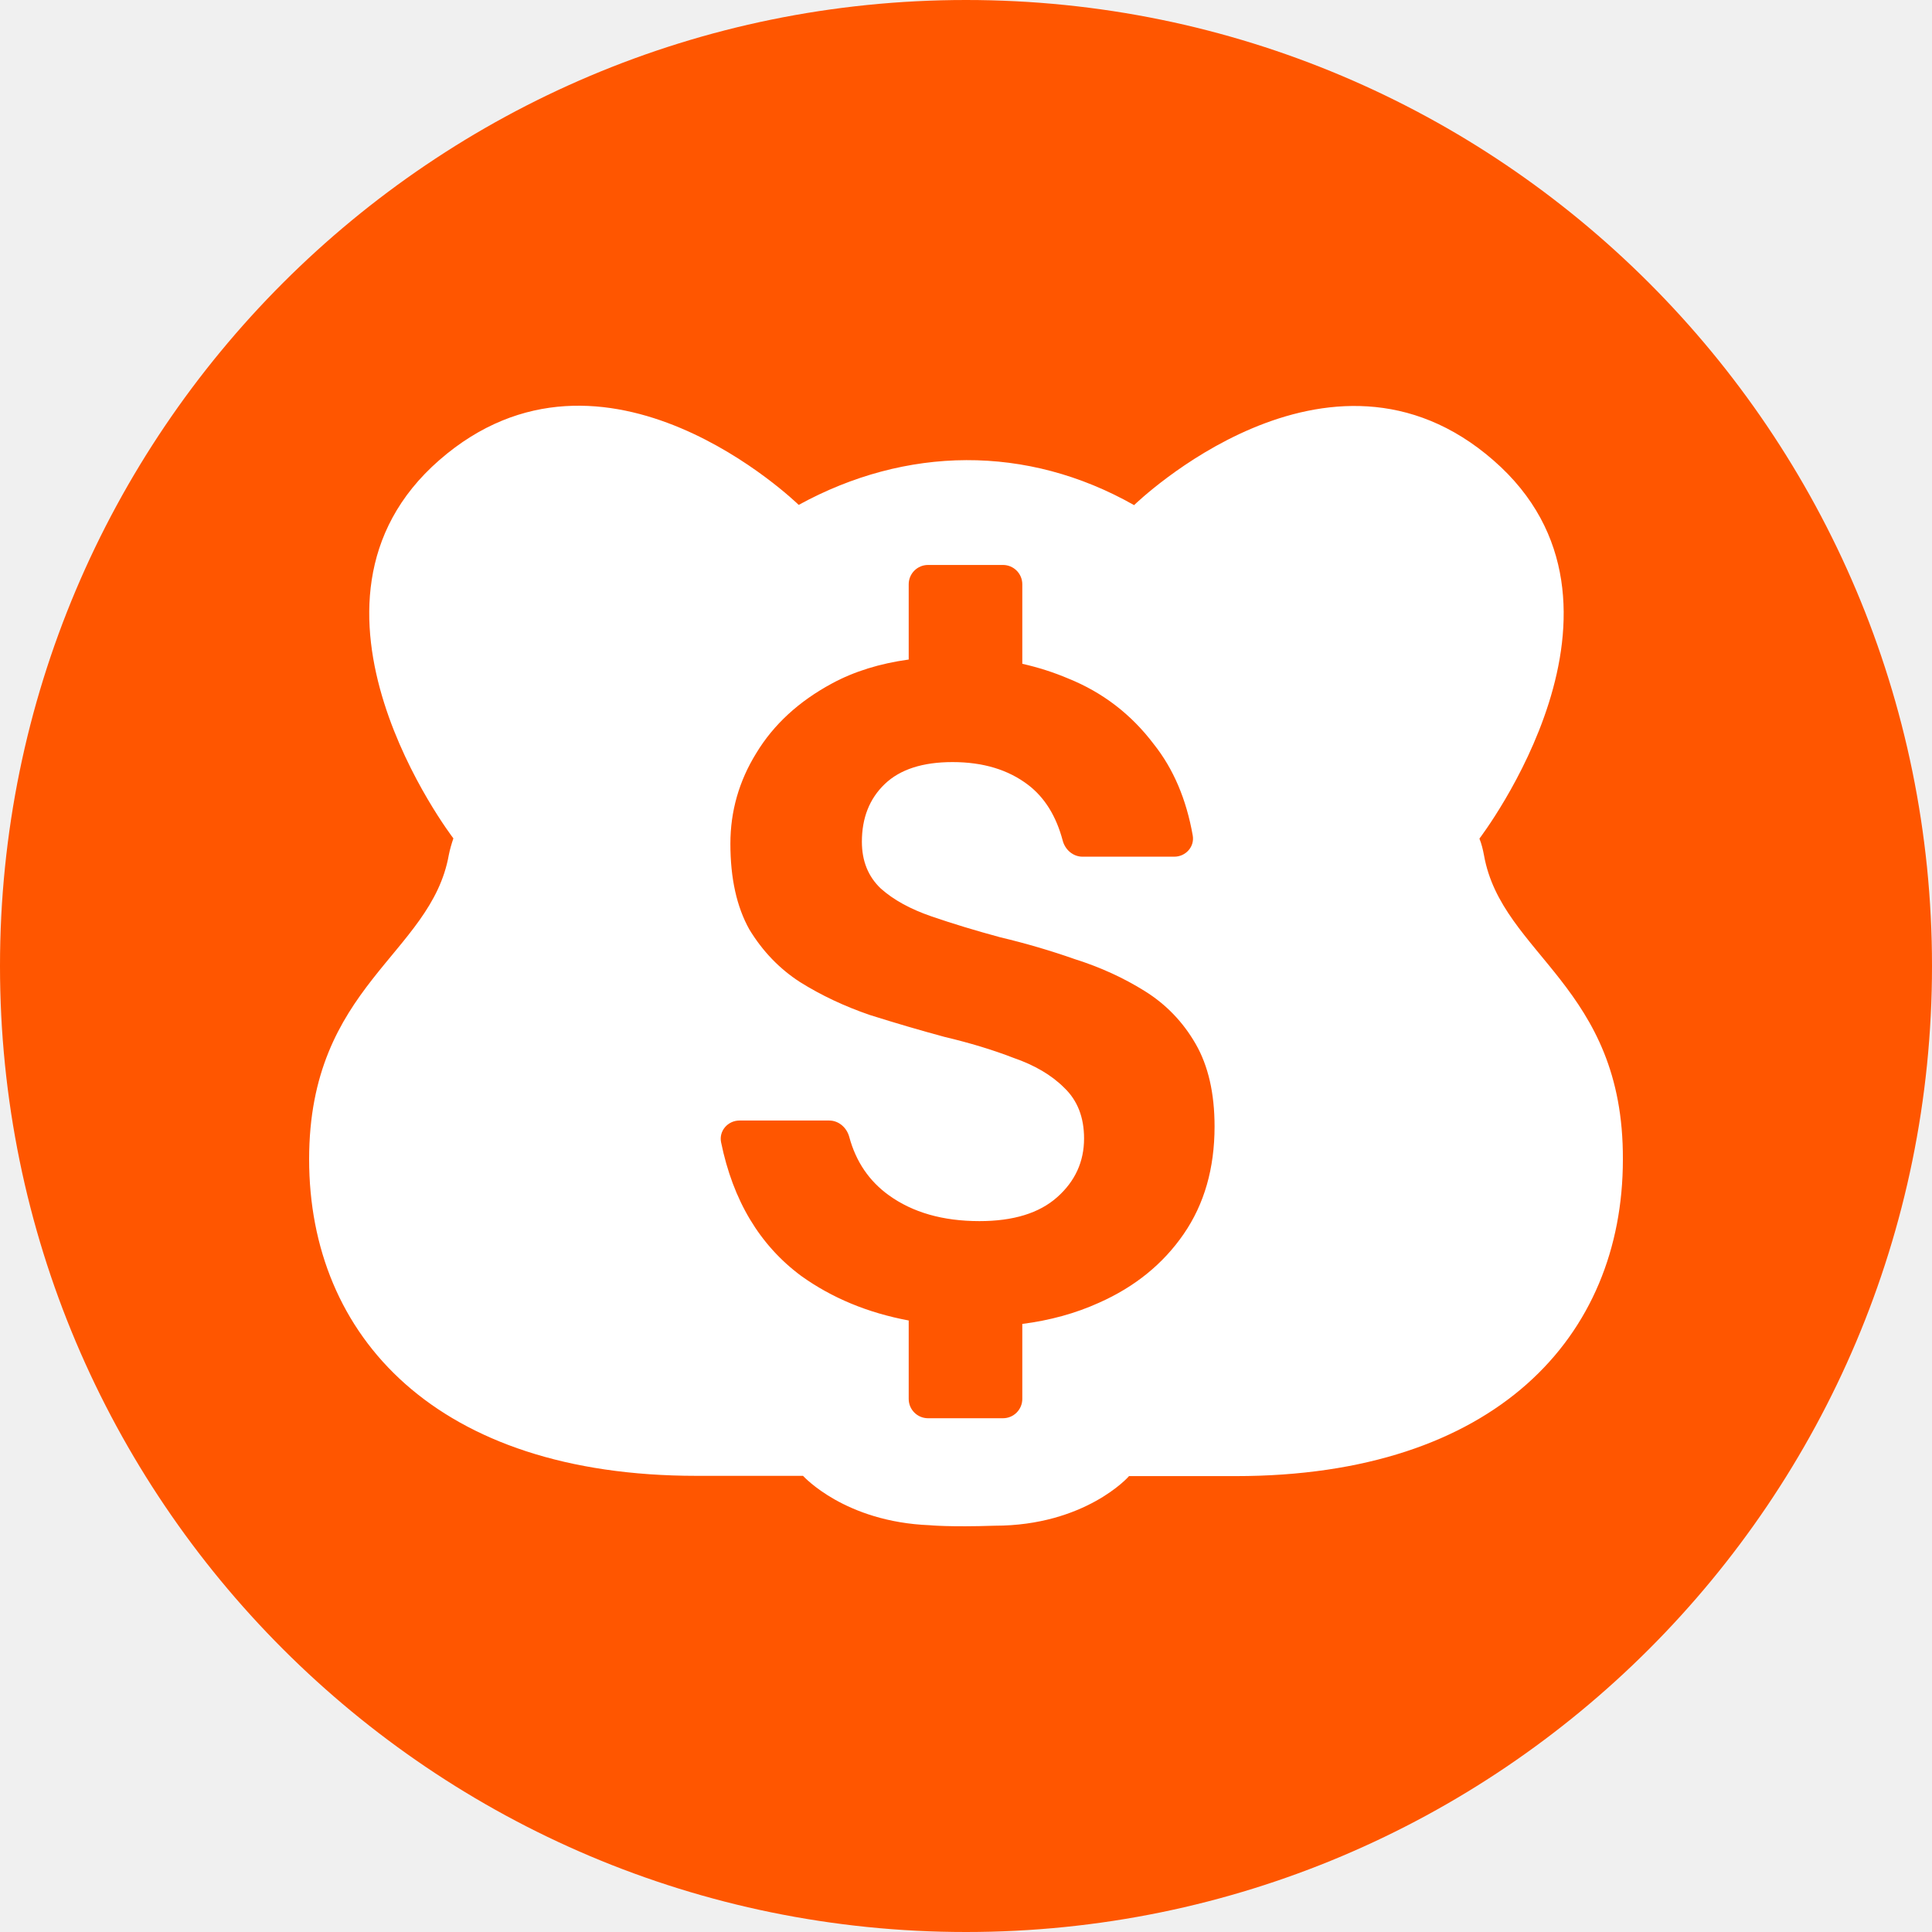
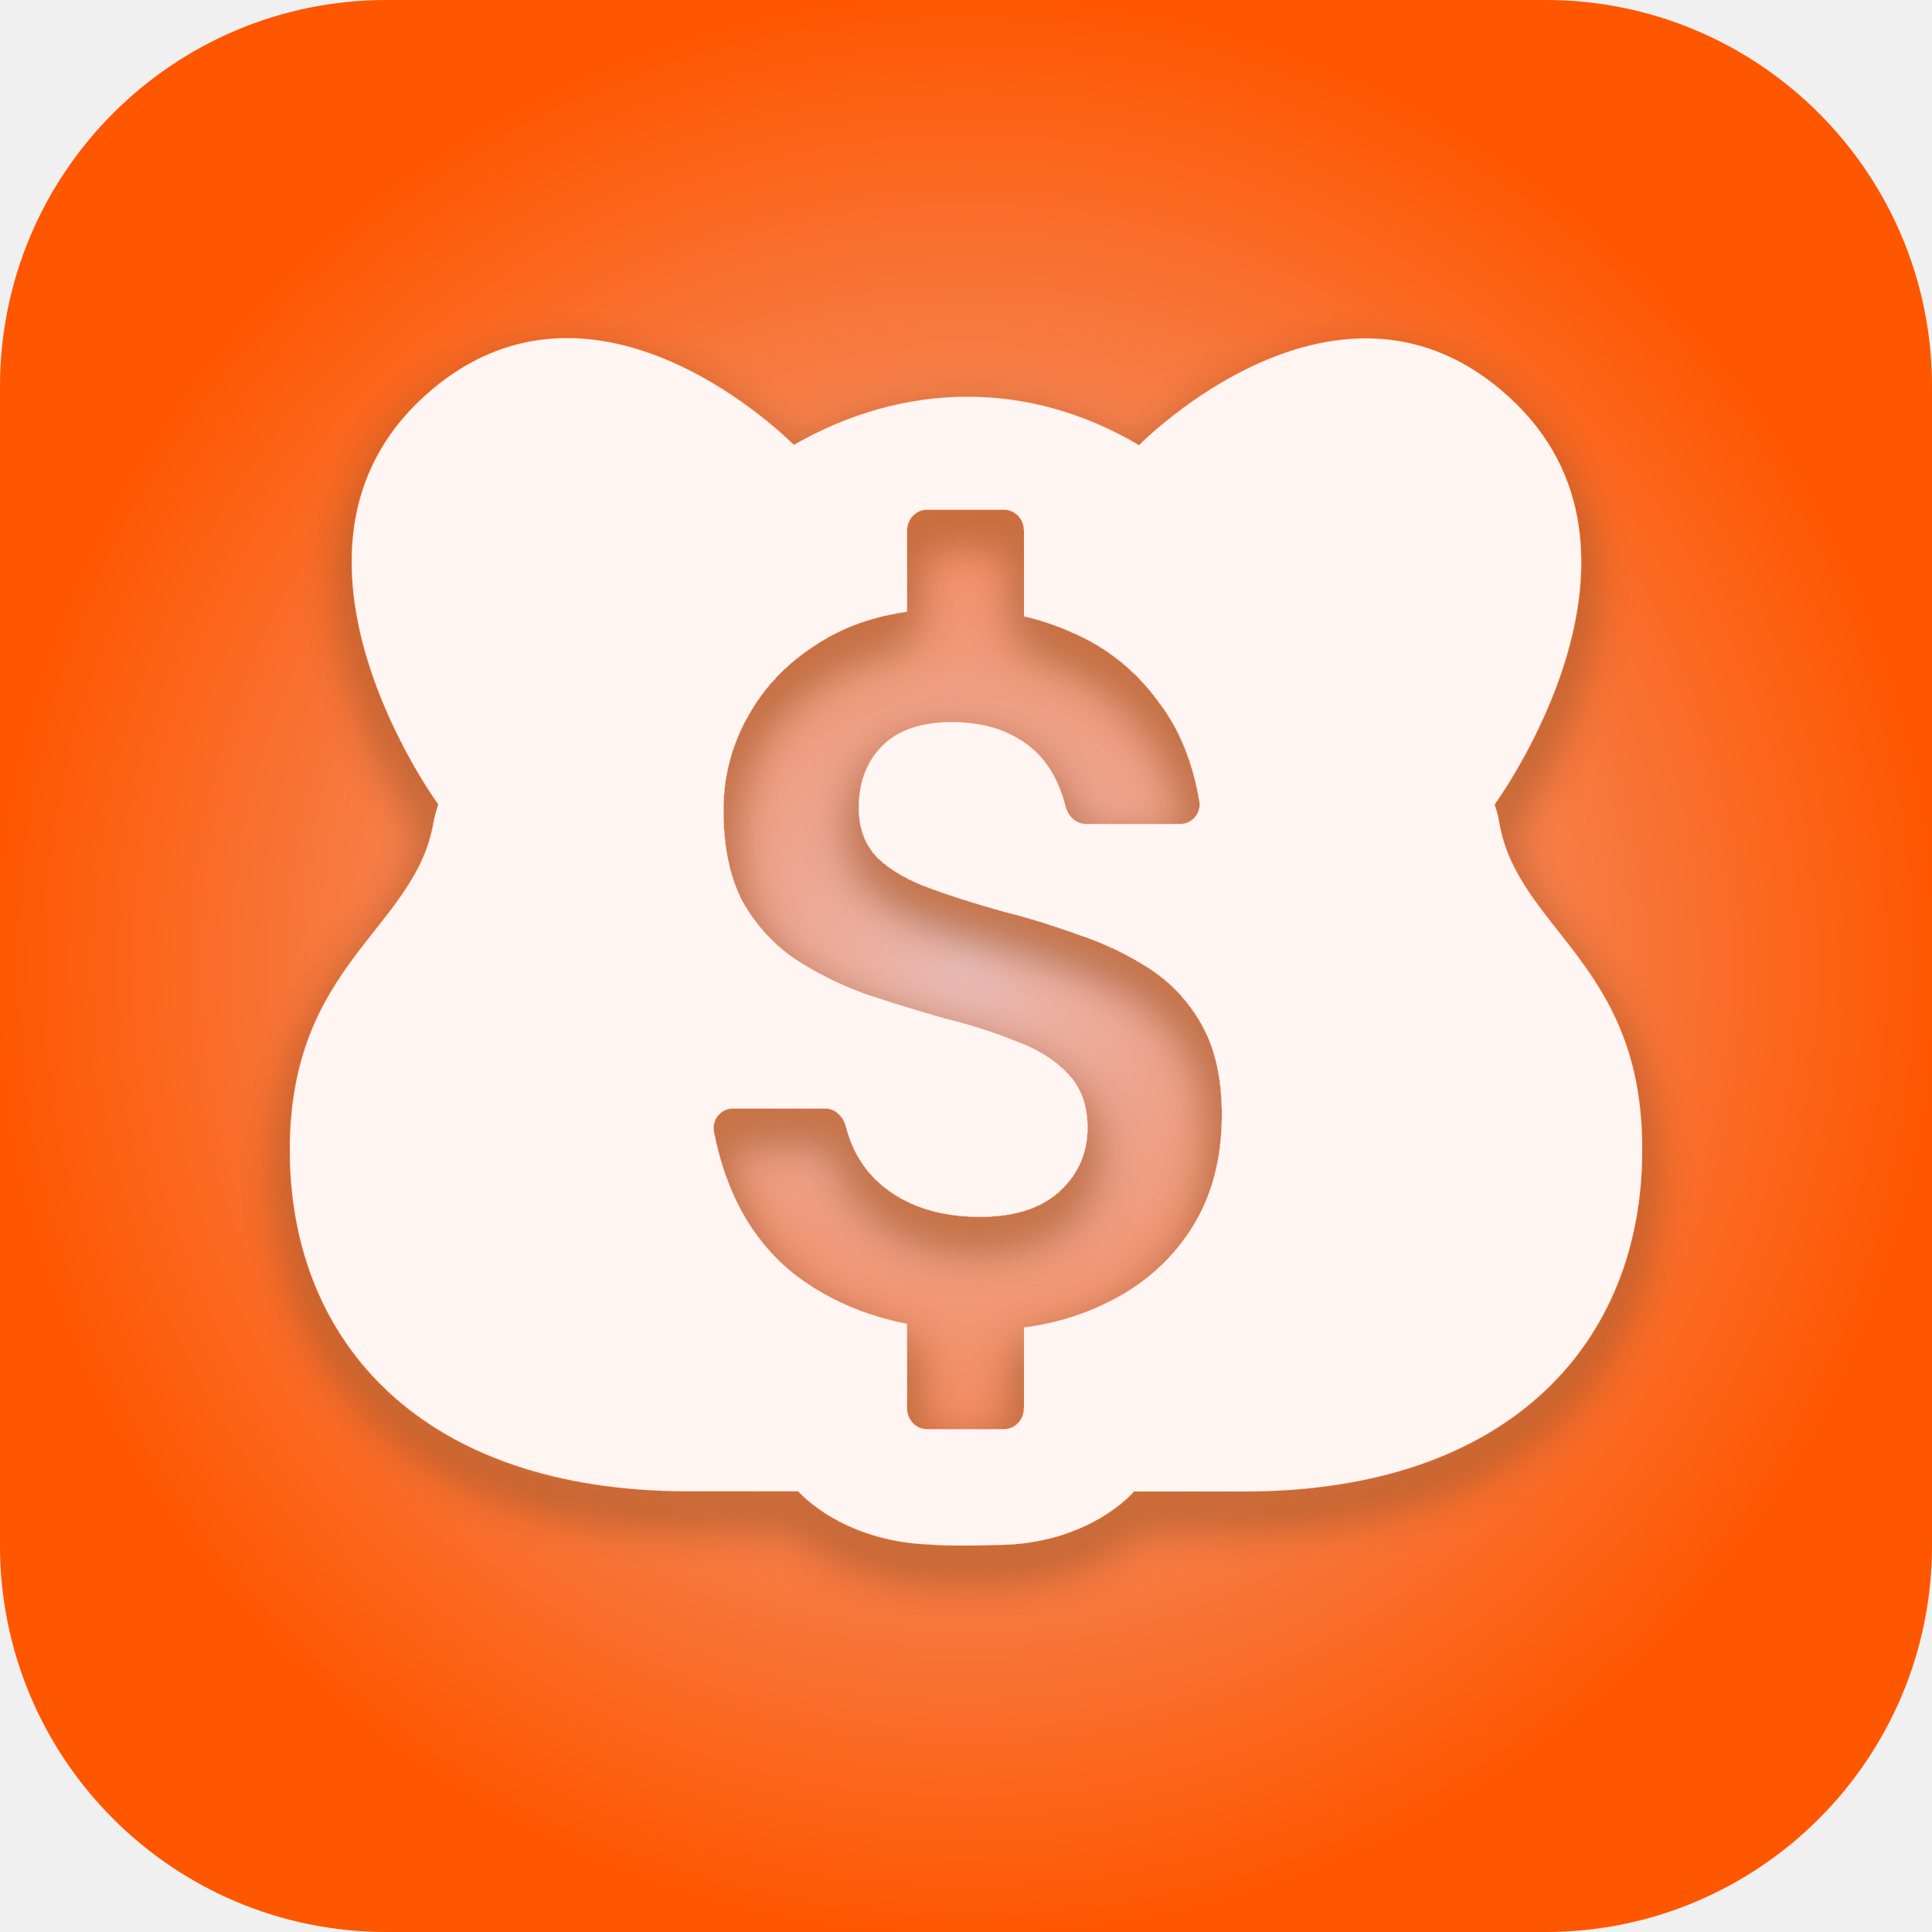
- <svg xmlns="http://www.w3.org/2000/svg" width="64" height="64" viewBox="0 0 64 64" fill="none">
-   <path d="M0 32C0 14.327 14.327 0 32 0V0C49.673 0 64 14.327 64 32V32C64 49.673 49.673 64 32 64V64C14.327 64 0 49.673 0 32V32Z" fill="#FF5600" />
-   <path fill-rule="evenodd" clip-rule="evenodd" d="M14.555 15.24C20.027 10.47 26.416 16.685 26.458 16.725C30.012 14.778 34.011 14.717 37.568 16.733C37.604 16.7 43.997 10.476 49.471 15.248C54.955 20.021 49.034 27.739 49.008 27.78C49.079 27.956 49.123 28.139 49.159 28.331C49.748 31.635 53.787 32.661 53.76 38.41C53.76 44.275 49.542 48.898 40.929 48.898H37.399C37.39 48.922 35.936 50.541 32.949 50.541C31.451 50.591 30.801 50.525 30.801 50.525C27.986 50.416 26.622 48.91 26.601 48.889H23.07C14.457 48.889 10.24 44.267 10.24 38.402C10.24 32.645 14.279 31.627 14.867 28.323C14.903 28.139 14.957 27.955 15.019 27.772C14.992 27.738 9.081 20.012 14.555 15.24ZM30.742 18.715C30.389 18.715 30.102 19.001 30.102 19.355V21.848C29.142 21.98 28.295 22.243 27.561 22.64C26.461 23.233 25.625 24.003 25.053 24.948C24.481 25.872 24.195 26.873 24.195 27.95C24.195 29.093 24.404 30.039 24.822 30.787C25.262 31.512 25.823 32.095 26.505 32.535C27.209 32.974 27.979 33.337 28.815 33.623C29.651 33.887 30.476 34.129 31.29 34.349C32.126 34.547 32.886 34.777 33.568 35.041C34.272 35.283 34.833 35.613 35.251 36.031C35.691 36.449 35.911 37.01 35.911 37.713C35.911 38.483 35.614 39.131 35.02 39.659C34.426 40.187 33.568 40.451 32.446 40.451C31.235 40.451 30.234 40.165 29.442 39.593C28.789 39.122 28.353 38.478 28.133 37.663C28.051 37.356 27.787 37.119 27.468 37.119H24.497C24.11 37.12 23.81 37.462 23.887 37.841C24.281 39.77 25.164 41.245 26.538 42.265C27.557 42.996 28.745 43.489 30.102 43.743V46.341C30.102 46.695 30.389 46.981 30.742 46.981H33.225C33.578 46.981 33.865 46.695 33.865 46.341V43.857C34.785 43.739 35.632 43.506 36.406 43.155C37.594 42.628 38.529 41.869 39.211 40.879C39.893 39.89 40.234 38.703 40.234 37.317C40.234 36.218 40.025 35.305 39.607 34.58C39.189 33.854 38.628 33.271 37.924 32.832C37.22 32.392 36.45 32.04 35.614 31.776C34.8 31.49 33.975 31.248 33.139 31.05C32.325 30.83 31.565 30.6 30.861 30.358C30.157 30.116 29.596 29.808 29.178 29.434C28.76 29.038 28.551 28.522 28.551 27.884C28.551 27.093 28.804 26.455 29.31 25.971C29.816 25.487 30.564 25.245 31.554 25.245C32.566 25.245 33.403 25.498 34.063 26.004C34.609 26.423 34.989 27.037 35.204 27.847C35.284 28.15 35.547 28.379 35.861 28.379H38.899C39.278 28.379 39.576 28.05 39.511 27.677C39.299 26.474 38.869 25.466 38.221 24.652C37.473 23.662 36.527 22.936 35.383 22.475C34.897 22.269 34.391 22.108 33.865 21.989V19.355C33.865 19.001 33.578 18.715 33.225 18.715H30.742Z" fill="white" />
+ <svg xmlns="http://www.w3.org/2000/svg" width="40" height="40" viewBox="0 0 40 40" fill="none">
+   <path d="M0 8C0 3.582 3.582 0 8 0H32C36.418 0 40 3.582 40 8V32C40 36.418 36.418 40 32 40H8C3.582 40 0 36.418 0 32V8Z" fill="url(#paint0_radial_3499_3913)" />
+   <g filter="url(#filter0_dd_3499_3913)">
+     <path fill-rule="evenodd" clip-rule="evenodd" d="M8.776 8.212C12.297 5 16.407 9.185 16.435 9.212C18.721 7.901 21.294 7.86 23.582 9.218C23.605 9.196 27.718 5.003 31.241 8.218C34.769 11.432 30.959 16.63 30.942 16.658C30.988 16.776 31.017 16.9 31.04 17.029C31.418 19.254 34.017 19.945 34 23.817C34 27.767 31.286 30.88 25.745 30.88H23.473C23.468 30.897 22.532 31.987 20.611 31.987C19.647 32.021 19.228 31.976 19.228 31.976C17.418 31.903 16.54 30.889 16.526 30.875H14.255C8.713 30.875 6 27.762 6 23.811C6 19.934 8.599 19.248 8.977 17.023C9 16.9 9.035 16.776 9.075 16.652C9.058 16.63 5.254 11.427 8.776 8.212ZM19.191 10.552C18.963 10.553 18.779 10.745 18.779 10.983V12.663C18.162 12.752 17.616 12.929 17.144 13.196C16.436 13.596 15.898 14.114 15.53 14.751C15.162 15.373 14.978 16.047 14.978 16.772C14.978 17.542 15.113 18.179 15.382 18.683C15.665 19.172 16.026 19.564 16.465 19.86C16.918 20.156 17.413 20.401 17.951 20.593C18.489 20.771 19.02 20.934 19.543 21.082C20.081 21.215 20.57 21.371 21.009 21.548C21.462 21.711 21.823 21.933 22.091 22.215C22.375 22.496 22.516 22.874 22.516 23.348C22.516 23.866 22.325 24.303 21.943 24.658C21.561 25.014 21.009 25.192 20.287 25.192C19.508 25.192 18.864 24.999 18.354 24.614C17.934 24.297 17.653 23.863 17.512 23.314C17.459 23.107 17.289 22.948 17.084 22.948H15.173C14.924 22.948 14.73 23.178 14.78 23.434C15.034 24.733 15.602 25.726 16.486 26.413C17.142 26.906 17.906 27.238 18.779 27.409V29.159C18.779 29.397 18.963 29.59 19.191 29.59H20.788C21.015 29.59 21.2 29.397 21.2 29.159V27.485C21.791 27.406 22.337 27.249 22.835 27.013C23.599 26.658 24.201 26.147 24.64 25.48C25.078 24.814 25.298 24.014 25.298 23.081C25.298 22.341 25.163 21.726 24.894 21.237C24.625 20.749 24.264 20.356 23.811 20.06C23.358 19.764 22.863 19.527 22.325 19.349C21.801 19.157 21.27 18.994 20.733 18.86C20.209 18.712 19.72 18.557 19.267 18.394C18.814 18.231 18.453 18.024 18.184 17.772C17.916 17.505 17.781 17.157 17.781 16.728C17.781 16.195 17.944 15.765 18.27 15.44C18.595 15.114 19.076 14.951 19.713 14.951C20.364 14.951 20.902 15.121 21.327 15.462C21.678 15.744 21.923 16.157 22.061 16.703C22.113 16.907 22.282 17.061 22.484 17.061H24.439C24.683 17.061 24.874 16.84 24.832 16.589C24.696 15.778 24.419 15.099 24.003 14.551C23.521 13.884 22.913 13.396 22.176 13.085C21.864 12.946 21.538 12.838 21.2 12.758V10.983C21.2 10.745 21.015 10.552 20.788 10.552H19.191Z" fill="#FFF5F2" />
+   </g>
+   <defs>
+     <filter id="filter0_dd_3499_3913" x="5" y="6.5" width="30" height="27" filterUnits="userSpaceOnUse" color-interpolation-filters="sRGB">
+       <feFlood flood-opacity="0" result="BackgroundImageFix" />
+       <feColorMatrix in="SourceAlpha" type="matrix" values="0 0 0 0 0 0 0 0 0 0 0 0 0 0 0 0 0 0 127 0" result="hardAlpha" />
+       <feOffset dy="0.5" />
+       <feGaussianBlur stdDeviation="0.5" />
+       <feComposite in2="hardAlpha" operator="out" />
+       <feColorMatrix type="matrix" values="0 0 0 0 0 0 0 0 0 0 0 0 0 0 0 0 0 0 0.45 0" />
+       <feBlend mode="normal" in2="BackgroundImageFix" result="effect1_dropShadow_3499_3913" />
+       <feColorMatrix in="SourceAlpha" type="matrix" values="0 0 0 0 0 0 0 0 0 0 0 0 0 0 0 0 0 0 127 0" result="hardAlpha" />
+       <feOffset dy="0.5" />
+       <feGaussianBlur stdDeviation="0.5" />
+       <feComposite in2="hardAlpha" operator="out" />
+       <feColorMatrix type="matrix" values="0 0 0 0 0.91 0 0 0 0 0.49 0 0 0 0 0.247 0 0 0 0.75 0" />
+       <feBlend mode="normal" in2="effect1_dropShadow_3499_3913" result="effect2_dropShadow_3499_3913" />
+       <feBlend mode="normal" in="SourceGraphic" in2="effect2_dropShadow_3499_3913" result="shape" />
+     </filter>
+     <radialGradient id="paint0_radial_3499_3913" cx="0" cy="0" r="1" gradientUnits="userSpaceOnUse" gradientTransform="translate(20 20) rotate(90) scale(20)">
+       <stop stop-color="#E9BAB4" />
+       <stop offset="1" stop-color="#FF5600" />
+     </radialGradient>
+   </defs>
</svg>
